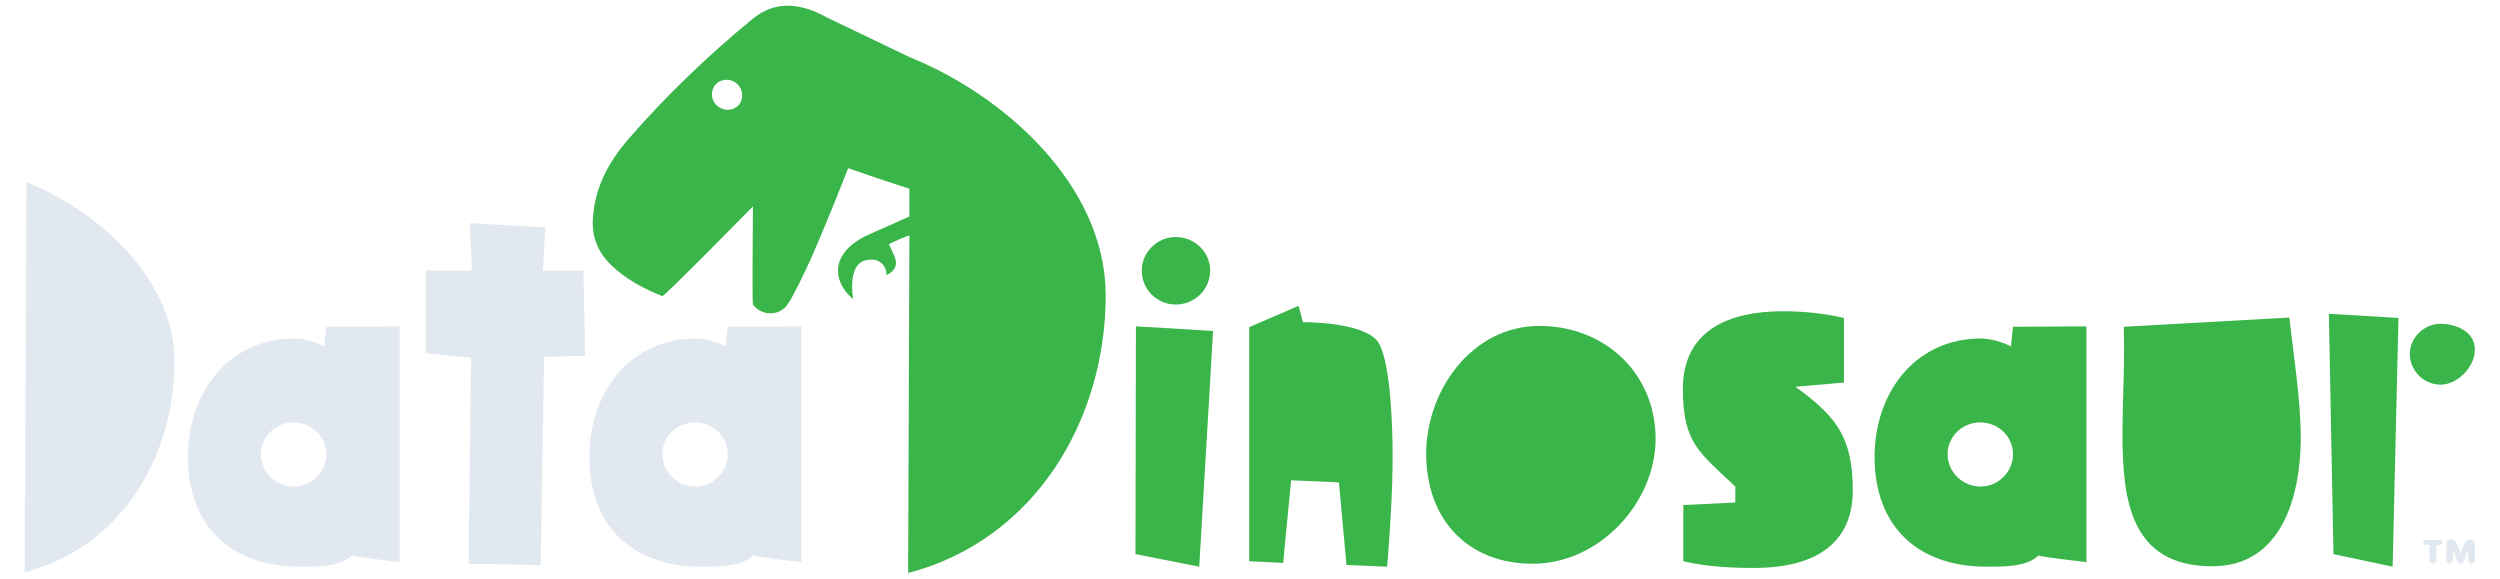
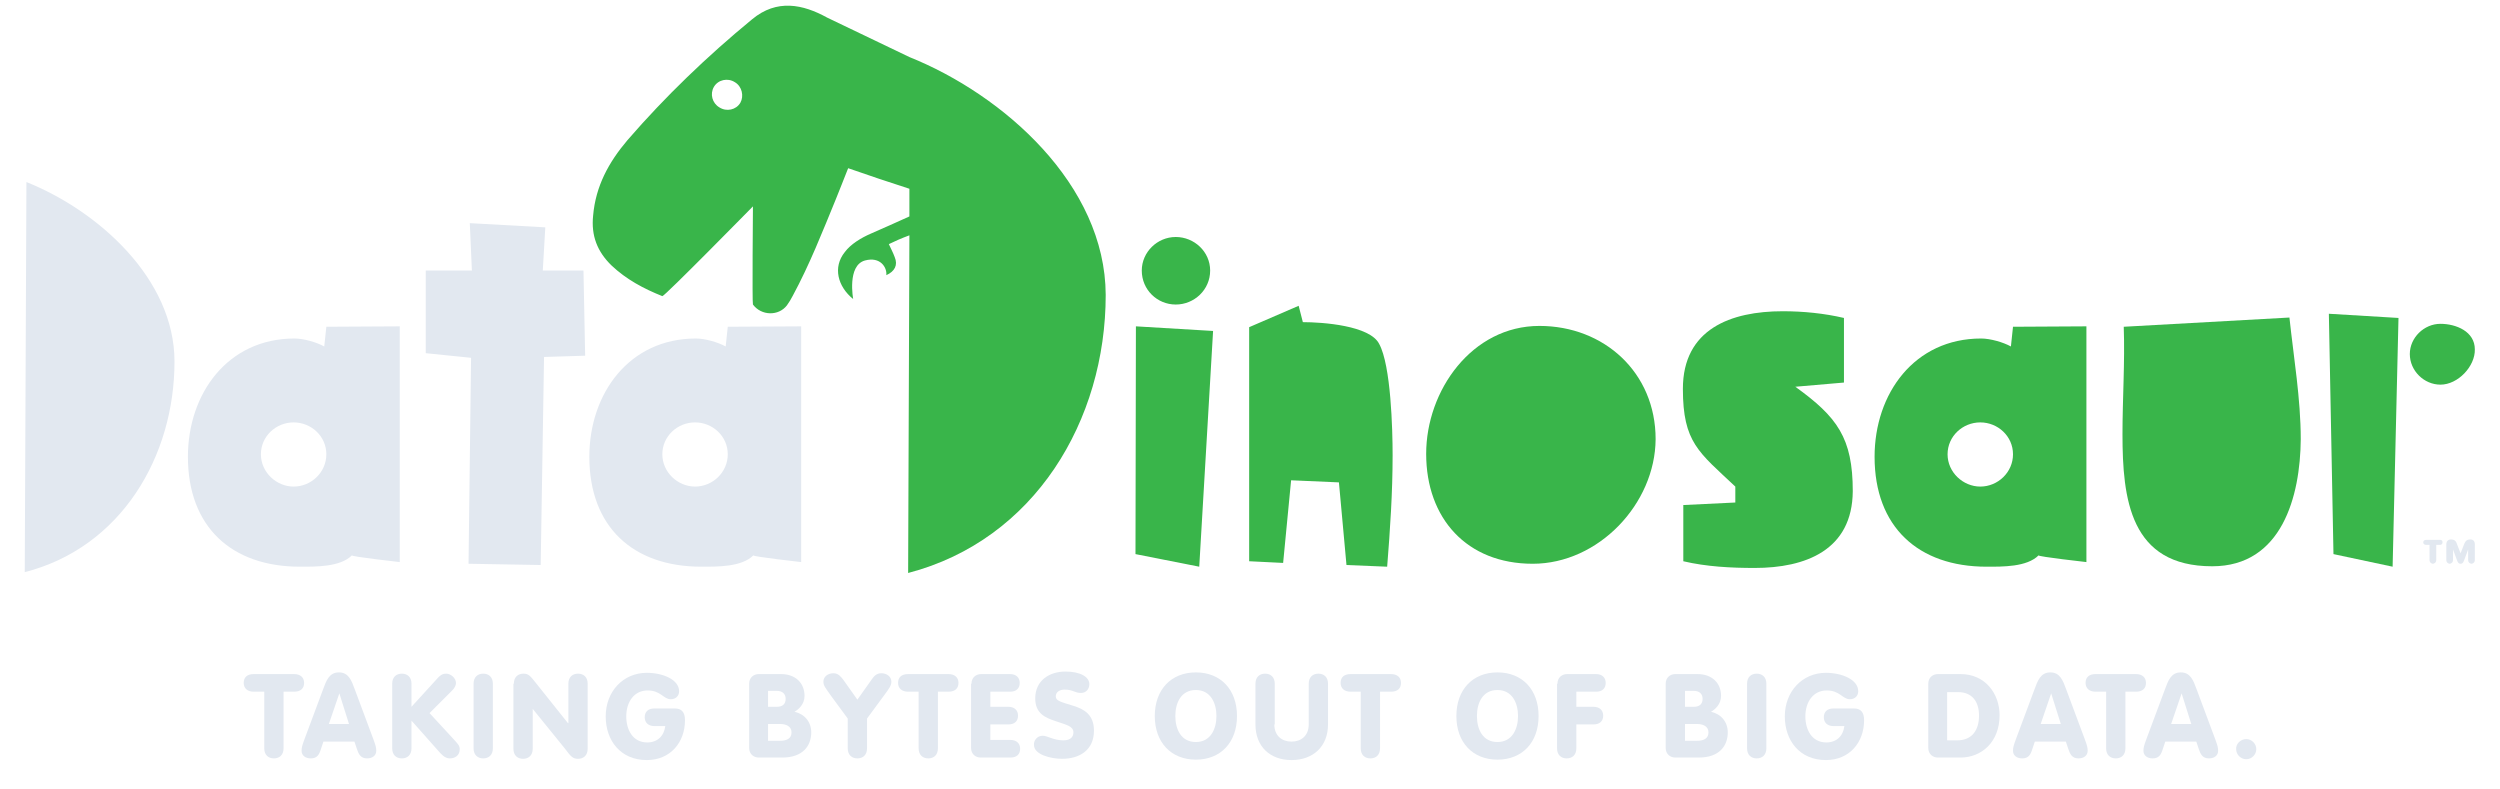
- <svg xmlns="http://www.w3.org/2000/svg" version="1.1" width="596" height="138" viewBox="98 218 596 138" xml:space="preserve">
+ <svg xmlns="http://www.w3.org/2000/svg" version="1.1" width="596" height="188" viewBox="98 218 596 188" xml:space="preserve">
  <style type="text/css">
  .st0{fill:#e2e8f0;}
  .st1{fill:#39B54A;}
</style>
  <g>
-     <path class="st0" d="M103.9,354.4l0.4-93c17,6.8,35.3,23,35.3,42.8C139.6,326.8,126.9,348.5,103.9,354.4z" />
-     <path class="st0" d="M181.9,350.4c-2.8,2.8-8.6,2.7-12.4,2.7c-16.3,0-26.7-9.5-26.7-26.2c0-15.1,9.5-28.2,25.4-28.2     c2.2,0,5.3,0.9,7.1,1.9l0.5-4.7l17.5-0.1V352C193.3,352,181.7,350.7,181.9,350.4z M168,318.7c-4.2,0-7.8,3.3-7.8,7.6     c0,4.3,3.7,7.7,7.8,7.7c4.2,0,7.8-3.4,7.8-7.7C175.8,322,172.2,318.7,168,318.7z" />
-     <path class="st0" d="M227.7,303.1l-0.8,49.6l-17.2-0.3l0.6-49.1l-10.8-1.1v-19.7h11l-0.5-11.3l18,1l-0.6,10.3h9.7l0.4,20.3     L227.7,303.1z" />
-     <path class="st0" d="M277.6,350.4c-2.8,2.8-8.6,2.7-12.4,2.7c-16.3,0-26.7-9.5-26.7-26.2c0-15.1,9.5-28.2,25.4-28.2     c2.2,0,5.3,0.9,7.1,1.9l0.5-4.7l17.5-0.1V352C289,352,277.4,350.7,277.6,350.4z M263.7,318.7c-4.2,0-7.8,3.3-7.8,7.6     c0,4.3,3.7,7.7,7.8,7.7c4.2,0,7.8-3.4,7.8-7.7C271.5,322,267.9,318.7,263.7,318.7z" />
-     <path class="st1" d="M383.9,353.1l-15.2-3l0.1-54.3l18.4,1.1L383.9,353.1z M378.3,290.6c-4.4,0-8.1-3.5-8.1-8.1c0-4.4,3.7-8,8.1-8     c4.4,0,8.2,3.5,8.2,8C386.5,287.1,382.7,290.6,378.3,290.6z" />
-     <path class="st1" d="M428.7,353.1l-9.7-0.4l-1.8-19.7l-11.4-0.5l-1.9,19.7l-8.1-0.4v-55.8l11.8-5.1l1,3.9c4.7,0,16,0.8,18.2,5.2     c2.8,5.1,3.2,20.4,3.2,26.5C430,335.4,429.4,344.3,428.7,353.1z" />
-     <path class="st1" d="M463.4,352.4c-15.7,0-25.4-10.8-25.4-26.2c0-15.1,10.9-30.5,27-30.5c15.4,0,27.7,11.1,27.7,27     C492.6,338.1,479.1,352.4,463.4,352.4z" />
-     <path class="st1" d="M516.3,353.4c-5.6,0-11.5-0.3-17-1.6v-13.4l12.4-0.6v-3.8c-8.7-8.2-12.5-10.5-12.5-23.3     c0-14.3,11.5-18.5,23.8-18.5c4.9,0,9.9,0.5,14.6,1.6v15.4l-11.6,1c10,7.2,13.7,12.2,13.7,24.9     C539.6,349.2,528.4,353.4,516.3,353.4z" />
-     <path class="st1" d="M584,350.4c-2.8,2.8-8.6,2.7-12.4,2.7c-16.3,0-26.7-9.5-26.7-26.2c0-15.1,9.5-28.2,25.4-28.2     c2.2,0,5.3,0.9,7.1,1.9l0.5-4.7l17.5-0.1V352C595.4,352,583.8,350.7,584,350.4z M570.1,318.7c-4.2,0-7.8,3.3-7.8,7.6     c0,4.3,3.7,7.7,7.8,7.7c4.2,0,7.8-3.4,7.8-7.7C577.9,322,574.3,318.7,570.1,318.7z" />
-     <path class="st1" d="M625.4,353c-19.6,0-21.4-16-21.4-31.5c0-8.5,0.6-17.1,0.3-25.6l39.5-2.2c1,9.4,2.7,19.4,2.7,29     C646.4,336.3,642,353,625.4,353z" />
-     <path class="st1" d="M668.4,353.1l-14.1-3l-1.1-57.3l16.6,1L668.4,353.1z M679.8,309.7c-3.9,0-7.3-3.3-7.3-7.3     c0-3.9,3.4-7.2,7.3-7.2c3.7,0,8.2,1.8,8.2,6.1C688.1,305.3,684,309.7,679.8,309.7z" />
-     <path class="st1" d="M314.8,231.6l-19.6-9.4c-5.8-3.2-12-4.5-17.9,0.4c-10.7,8.8-20.7,18.4-29.7,28.8c-4.5,5.3-7.6,11-8.2,18     c-0.5,4.8,1,8.6,4.4,11.9c3.5,3.3,7.6,5.5,12.1,7.3c0.5,0.1,21.6-21.4,21.6-21.4s-0.2,23.1,0,23.4c2,2.7,6.1,2.8,8.1,0.2     c0.5-0.7,1-1.5,1.4-2.3c4-7.4,7.1-15.3,10.3-23.1c0.9-2.3,1.9-4.7,2.9-7.3c4.9,1.7,9.6,3.3,14.6,4.9l0,6.6     c-3.1,1.4-6.2,2.8-9.2,4.1c-2.3,1-4.8,2.5-6.2,4.4c-2.9,3.6-1.7,8.2,2,11.2c0,0-1.5-8,2.8-9.2c3.7-1,5.3,1.7,5.1,3.5     c2-0.9,2.8-2.4,2-4.3c-0.4-1.1-0.9-2-1.4-3.1c1.2-0.6,3-1.4,4.9-2.1l-0.3,80.5c30.2-7.9,47.1-36.4,47.1-66.3     C361.5,262,337.2,240.6,314.8,231.6z M274.5,242.5c-1,1.7-3.3,2.2-5,1.1c-1.7-1-2.3-3.2-1.3-4.9c1-1.7,3.3-2.2,5-1.1     C274.9,238.6,275.4,240.9,274.5,242.5z" />
    <g>
-       <path class="st0" d="M678.8,351.5c0,0.7-0.6,0.9-0.8,0.9s-0.8-0.2-0.8-0.9v-3.6h-0.8c-0.5,0-0.7-0.3-0.7-0.6c0-0.3,0.2-0.6,0.7-0.6h3.3       c0.5,0,0.6,0.3,0.6,0.6c0,0.3-0.2,0.6-0.6,0.6h-0.9V351.5z M685.4,351.7c-0.2,0.5-0.4,0.7-0.8,0.7c-0.4,0-0.6-0.2-0.8-0.7l-1-2.7       h0v2.5c0,0.7-0.6,0.9-0.8,0.9s-0.8-0.2-0.8-0.9v-3.7c0-1,0.7-1.2,1.1-1.2c0.7,0,1.2,0.3,1.4,1l0.9,2.3l0.9-2.3       c0.3-0.7,0.7-1,1.4-1c0.5,0,1.1,0.2,1.1,1.2v3.7c0,0.7-0.6,0.9-0.8,0.9s-0.8-0.2-0.8-0.9V349h0L685.4,351.7z" />
+       <path class="st0" d="M103.9,354.4l0.4-93c17,6.8,35.3,23,35.3,42.8C139.6,326.8,126.9,348.5,103.9,354.4z" />
+       <path class="st0" d="M181.9,350.4c-2.8,2.8-8.6,2.7-12.4,2.7c-16.3,0-26.7-9.5-26.7-26.2c0-15.1,9.5-28.2,25.4-28.2       c2.2,0,5.3,0.9,7.1,1.9l0.5-4.7l17.5-0.1V352C193.3,352,181.7,350.7,181.9,350.4z M168,318.7c-4.2,0-7.8,3.3-7.8,7.6       c0,4.3,3.7,7.7,7.8,7.7c4.2,0,7.8-3.4,7.8-7.7C175.8,322,172.2,318.7,168,318.7z" />
+       <path class="st0" d="M227.7,303.1l-0.8,49.6l-17.2-0.3l0.6-49.1l-10.8-1.1v-19.7h11l-0.5-11.3l18,1l-0.6,10.3h9.7l0.4,20.3       L227.7,303.1z" />
+       <path class="st0" d="M277.6,350.4c-2.8,2.8-8.6,2.7-12.4,2.7c-16.3,0-26.7-9.5-26.7-26.2c0-15.1,9.5-28.2,25.4-28.2       c2.2,0,5.3,0.9,7.1,1.9l0.5-4.7l17.5-0.1V352C289,352,277.4,350.7,277.6,350.4z M263.7,318.7c-4.2,0-7.8,3.3-7.8,7.6       c0,4.3,3.7,7.7,7.8,7.7c4.2,0,7.8-3.4,7.8-7.7C271.5,322,267.9,318.7,263.7,318.7z" />
+       <path class="st1" d="M383.9,353.1l-15.2-3l0.1-54.3l18.4,1.1L383.9,353.1z M378.3,290.6c-4.4,0-8.1-3.5-8.1-8.1c0-4.4,3.7-8,8.1-8       c4.4,0,8.2,3.5,8.2,8C386.5,287.1,382.7,290.6,378.3,290.6z" />
+       <path class="st1" d="M428.7,353.1l-9.7-0.4l-1.8-19.7l-11.4-0.5l-1.9,19.7l-8.1-0.4v-55.8l11.8-5.1l1,3.9c4.7,0,16,0.8,18.2,5.2       c2.8,5.1,3.2,20.4,3.2,26.5C430,335.4,429.4,344.3,428.7,353.1z" />
+       <path class="st1" d="M463.4,352.4c-15.7,0-25.4-10.8-25.4-26.2c0-15.1,10.9-30.5,27-30.5c15.4,0,27.7,11.1,27.7,27       C492.6,338.1,479.1,352.4,463.4,352.4z" />
+       <path class="st1" d="M516.3,353.4c-5.6,0-11.5-0.3-17-1.6v-13.4l12.4-0.6v-3.8c-8.7-8.2-12.5-10.5-12.5-23.3       c0-14.3,11.5-18.5,23.8-18.5c4.9,0,9.9,0.5,14.6,1.6v15.4l-11.6,1c10,7.2,13.7,12.2,13.7,24.9       C539.6,349.2,528.4,353.4,516.3,353.4z" />
+       <path class="st1" d="M584,350.4c-2.8,2.8-8.6,2.7-12.4,2.7c-16.3,0-26.7-9.5-26.7-26.2c0-15.1,9.5-28.2,25.4-28.2       c2.2,0,5.3,0.9,7.1,1.9l0.5-4.7l17.5-0.1V352C595.4,352,583.8,350.7,584,350.4z M570.1,318.7c-4.2,0-7.8,3.3-7.8,7.6       c0,4.3,3.7,7.7,7.8,7.7c4.2,0,7.8-3.4,7.8-7.7C577.9,322,574.3,318.7,570.1,318.7z" />
+       <path class="st1" d="M625.4,353c-19.6,0-21.4-16-21.4-31.5c0-8.5,0.6-17.1,0.3-25.6l39.5-2.2c1,9.4,2.7,19.4,2.7,29       C646.4,336.3,642,353,625.4,353z" />
+       <path class="st1" d="M668.4,353.1l-14.1-3l-1.1-57.3l16.6,1L668.4,353.1z M679.8,309.7c-3.9,0-7.3-3.3-7.3-7.3       c0-3.9,3.4-7.2,7.3-7.2c3.7,0,8.2,1.8,8.2,6.1C688.1,305.3,684,309.7,679.8,309.7z" />
+       <path class="st1" d="M314.8,231.6l-19.6-9.4c-5.8-3.2-12-4.5-17.9,0.4c-10.7,8.8-20.7,18.4-29.7,28.8c-4.5,5.3-7.6,11-8.2,18       c-0.5,4.8,1,8.6,4.4,11.9c3.5,3.3,7.6,5.5,12.1,7.3c0.5,0.1,21.6-21.4,21.6-21.4s-0.2,23.1,0,23.4c2,2.7,6.1,2.8,8.1,0.2       c0.5-0.7,1-1.5,1.4-2.3c4-7.4,7.1-15.3,10.3-23.1c0.9-2.3,1.9-4.7,2.9-7.3c4.9,1.7,9.6,3.3,14.6,4.9l0,6.6       c-3.1,1.4-6.2,2.8-9.2,4.1c-2.3,1-4.8,2.5-6.2,4.4c-2.9,3.6-1.7,8.2,2,11.2c0,0-1.5-8,2.8-9.2c3.7-1,5.3,1.7,5.1,3.5       c2-0.9,2.8-2.4,2-4.3c-0.4-1.1-0.9-2-1.4-3.1c1.2-0.6,3-1.4,4.9-2.1l-0.3,80.5c30.2-7.9,47.1-36.4,47.1-66.3       C361.5,262,337.2,240.6,314.8,231.6z M274.5,242.5c-1,1.7-3.3,2.2-5,1.1c-1.7-1-2.3-3.2-1.3-4.9c1-1.7,3.3-2.2,5-1.1       C274.9,238.6,275.4,240.9,274.5,242.5z" />
+       <g>
+         <path class="st0" d="M678.8,351.5c0,0.7-0.6,0.9-0.8,0.9s-0.8-0.2-0.8-0.9v-3.6h-0.8c-0.5,0-0.7-0.3-0.7-0.6c0-0.3,0.2-0.6,0.7-0.6h3.3         c0.5,0,0.6,0.3,0.6,0.6c0,0.3-0.2,0.6-0.6,0.6h-0.9V351.5z M685.4,351.7c-0.2,0.5-0.4,0.7-0.8,0.7c-0.4,0-0.6-0.2-0.8-0.7l-1-2.7         h0v2.5c0,0.7-0.6,0.9-0.8,0.9s-0.8-0.2-0.8-0.9v-3.7c0-1,0.7-1.2,1.1-1.2c0.7,0,1.2,0.3,1.4,1l0.9,2.3l0.9-2.3         c0.3-0.7,0.7-1,1.4-1c0.5,0,1.1,0.2,1.1,1.2v3.7c0,0.7-0.6,0.9-0.8,0.9s-0.8-0.2-0.8-0.9V349h0L685.4,351.7z" />
+       </g>
+     </g>
+     <g fill="#e2e8f0">
+       <path d="M161,382.9h-2.5c-1.5,0-2.4-0.8-2.4-2.1c0-1.3,0.8-2.1,2.4-2.1h9.6c1.5,0,2.4,0.8,2.4,2.1c0,1.3-0.8,2.1-2.4,2.1h-2.5       v13.5c0,1.6-1,2.4-2.3,2.4s-2.3-0.8-2.3-2.4V382.9z" />
+       <path d="M175,382.4c0.8-2.2,1.5-4.1,3.8-4.1c2.3,0,3,1.9,3.8,4.1l4.4,11.8c0.6,1.6,0.7,2.1,0.7,2.8c0,1.1-0.9,1.8-2.2,1.8       c-1.5,0-2-1-2.4-2.2l-0.6-1.8h-7.4l-0.6,1.8c-0.4,1.3-0.9,2.2-2.4,2.2c-1.3,0-2.2-0.7-2.2-1.8c0-0.7,0.1-1.2,0.7-2.8L175,382.4z        M178.9,383.3L178.9,383.3l-2.5,7.3h4.8L178.9,383.3z" />
+       <path d="M191.5,381c0-1.6,1-2.4,2.3-2.4s2.3,0.8,2.3,2.4v5.5l6.2-6.8c0.9-1,1.5-1.1,2.1-1.1c1,0,2.3,1,2.3,2.2       c0,0.7-0.4,1.3-0.9,1.8l-5.4,5.4l5.9,6.4c0.7,0.8,1.3,1.3,1.3,2.2c0,1.5-1.1,2.2-2.4,2.2c-1.2,0-2.1-1.1-2.8-1.9l-6.3-7.1v6.6       c0,1.6-1,2.4-2.3,2.4s-2.3-0.8-2.3-2.4V381z" />
+       <path d="M215.5,396.4c0,1.6-1,2.4-2.3,2.4s-2.3-0.8-2.3-2.4V381c0-1.6,1-2.4,2.3-2.4s2.3,0.8,2.3,2.4V396.4z" />
+       <path d="M220.5,381c0-1.6,1-2.4,2.3-2.4c1.2,0,1.6,0.5,3.1,2.4l7.5,9.4h0.1V381c0-1.6,1-2.4,2.3-2.4s2.3,0.8,2.3,2.4v15.5       c0,1.6-1,2.4-2.3,2.4c-1.2,0-1.7-0.5-3.1-2.4L225,387H225v9.5c0,1.6-1,2.4-2.3,2.4s-2.3-0.8-2.3-2.4V381z" />
+       <path d="M258.9,386.9c1.6,0,2.4,0.9,2.4,2.8c0,5.3-3.5,9.5-9.1,9.5c-6.3,0-9.8-4.7-9.8-10.4c0-6,4.2-10.4,9.8-10.4       c3.8,0,7.7,1.6,7.7,4.4c0,1.1-0.8,1.9-2,1.9c-1.7,0-2.4-2.1-5.5-2.1c-3.2,0-5.1,2.7-5.1,6.2c0,3.1,1.5,6.2,5,6.2       c2.4,0,4-1.5,4.3-3.9H254c-1.4,0-2.3-0.8-2.3-2.1c0-1.3,0.8-2.1,2.3-2.1H258.9z" />
+       <path d="M276.6,381c0-1.5,1.1-2.3,2.3-2.3h5.3c3.4,0,5.6,2.1,5.6,5.2c0,2-1.4,3.2-2.4,3.8c2.4,0.5,4,2.4,4,4.9c0,3.2-2,6-6.9,6       h-5.6c-1.2,0-2.3-0.8-2.3-2.3V381z M281.1,386.5h2.1c1.3,0,2.1-0.6,2.1-1.9c0-1.2-0.8-1.9-2.1-1.9h-2.1V386.5z M281.1,394.6h2.9       c1.5,0,2.7-0.5,2.7-2s-1.4-2-2.7-2h-2.9V394.6z" />
+       <path d="M300.1,389.3l-3.9-5.3c-1.4-2-1.9-2.5-1.9-3.5c0-1.2,1.1-2,2.4-2c1.2,0,1.8,0.9,2.3,1.5l3.4,4.8l3.4-4.8       c0.5-0.7,1.1-1.5,2.3-1.5c1.3,0,2.4,0.8,2.4,2c0,0.9-0.4,1.5-1.9,3.5l-3.9,5.3v7.1c0,1.6-1,2.4-2.3,2.4c-1.3,0-2.3-0.8-2.3-2.4       V389.3z" />
+       <path d="M317,382.9h-2.5c-1.5,0-2.4-0.8-2.4-2.1c0-1.3,0.8-2.1,2.4-2.1h9.6c1.5,0,2.4,0.8,2.4,2.1c0,1.3-0.8,2.1-2.4,2.1h-2.5       v13.5c0,1.6-1,2.4-2.3,2.4s-2.3-0.8-2.3-2.4V382.9z" />
+       <path d="M329.6,381c0-1.5,1.1-2.3,2.3-2.3h6.9c1.4,0,2.3,0.8,2.3,2.1c0,1.3-0.8,2.1-2.3,2.1h-4.7v3.6h4.3c1.4,0,2.3,0.8,2.3,2.1       c0,1.3-0.8,2.1-2.3,2.1h-4.3v3.7h4.8c1.4,0,2.3,0.8,2.3,2.1c0,1.3-0.8,2.1-2.3,2.1h-7.1c-1.2,0-2.3-0.8-2.3-2.3V381z" />
+       <path d="M346.6,393.4c1.1,0,2.6,1.1,4.9,1.1c1.8,0,2.4-0.9,2.4-1.9c0-1.5-1.7-1.8-4.3-2.7c-2.4-0.8-4.8-1.8-4.8-5.4       c0-4.3,3.4-6.4,7.2-6.4c3.6,0,5.7,1.3,5.7,3c0,1.2-0.8,2.1-2,2.1c-1.5,0-1.9-0.8-3.9-0.8c-1.2,0-2.1,0.6-2.1,1.6       c0,1.1,1.1,1.3,4.3,2.3c2.5,0.8,4.8,2.1,4.8,5.9c0,4.6-3.4,6.7-7.6,6.7c-2.7,0-6.7-1-6.7-3.3C344.4,394.6,345.2,393.4,346.6,393.4z" />
+       <path d="M392.9,388.7c0,6.3-3.9,10.4-9.8,10.4s-9.8-4.1-9.8-10.4s3.9-10.4,9.8-10.4S392.9,382.4,392.9,388.7z M378.2,388.7       c0,3.2,1.4,6.2,4.9,6.2s4.9-3.1,4.9-6.2s-1.4-6.2-4.9-6.2S378.2,385.5,378.2,388.7z" />
+       <path d="M401.8,390.7c0,2.7,1.8,4.1,4.1,4.1s4.1-1.4,4.1-4.1V381c0-1.6,1-2.4,2.3-2.4s2.3,0.8,2.3,2.4v9.7c0,5.3-3.6,8.5-8.7,8.5       s-8.6-3.2-8.6-8.5V381c0-1.6,1-2.4,2.3-2.4c1.3,0,2.3,0.8,2.3,2.4V390.7z" />
+       <path d="M422.5,382.9H420c-1.5,0-2.4-0.8-2.4-2.1c0-1.3,0.8-2.1,2.4-2.1h9.6c1.5,0,2.4,0.8,2.4,2.1c0,1.3-0.8,2.1-2.4,2.1H427       v13.5c0,1.6-1,2.4-2.3,2.4c-1.3,0-2.3-0.8-2.3-2.4V382.9z" />
+       <path d="M464.8,388.7c0,6.3-3.9,10.4-9.8,10.4s-9.8-4.1-9.8-10.4s3.9-10.4,9.8-10.4S464.8,382.4,464.8,388.7z M450.1,388.7       c0,3.2,1.4,6.2,4.9,6.2s4.9-3.1,4.9-6.2s-1.4-6.2-4.9-6.2S450.1,385.5,450.1,388.7z" />
+       <path d="M469.3,381c0-1.5,1.1-2.3,2.3-2.3h6.9c1.4,0,2.3,0.8,2.3,2.1c0,1.3-0.8,2.1-2.3,2.1h-4.7v3.6h4.1c1.4,0,2.3,0.8,2.3,2.1       s-0.8,2.1-2.3,2.1h-4.1v5.7c0,1.6-1,2.4-2.3,2.4c-1.3,0-2.3-0.8-2.3-2.4V381z" />
+       <path d="M495.1,381c0-1.5,1.1-2.3,2.3-2.3h5.3c3.4,0,5.6,2.1,5.6,5.2c0,2-1.4,3.2-2.4,3.8c2.4,0.5,4,2.4,4,4.9c0,3.2-2,6-6.9,6       h-5.6c-1.2,0-2.3-0.8-2.3-2.3V381z M499.7,386.5h2.1c1.3,0,2.1-0.6,2.1-1.9c0-1.2-0.8-1.9-2.1-1.9h-2.1V386.5z M499.7,394.6h2.9       c1.5,0,2.7-0.5,2.7-2s-1.4-2-2.7-2h-2.9V394.6z" />
+       <path d="M519.1,396.4c0,1.6-1,2.4-2.3,2.4c-1.3,0-2.3-0.8-2.3-2.4V381c0-1.6,1-2.4,2.3-2.4c1.3,0,2.3,0.8,2.3,2.4V396.4z" />
+       <path d="M540,386.9c1.6,0,2.4,0.9,2.4,2.8c0,5.3-3.5,9.5-9.1,9.5c-6.3,0-9.8-4.7-9.8-10.4c0-6,4.2-10.4,9.8-10.4       c3.8,0,7.7,1.6,7.7,4.4c0,1.1-0.8,1.9-2,1.9c-1.7,0-2.4-2.1-5.5-2.1c-3.2,0-5.1,2.7-5.1,6.2c0,3.1,1.5,6.2,5,6.2       c2.4,0,4-1.5,4.3-3.9h-2.6c-1.4,0-2.3-0.8-2.3-2.1c0-1.3,0.8-2.1,2.3-2.1H540z" />
+       <path d="M557.7,381c0-1.5,1.1-2.3,2.3-2.3h5.4c5.9,0,9.3,4.7,9.3,9.8c0,6.5-4.4,10.1-9.3,10.1h-5.4c-1.2,0-2.3-0.8-2.3-2.3V381z        M562.2,394.5h2.4c3.5,0,5.2-2.4,5.2-5.9c0-3.4-1.7-5.6-5-5.6h-2.6V394.5z" />
+       <path d="M583,382.4c0.8-2.2,1.5-4.1,3.8-4.1c2.3,0,3,1.9,3.8,4.1l4.4,11.8c0.6,1.6,0.7,2.1,0.7,2.8c0,1.1-0.9,1.8-2.2,1.8       c-1.5,0-2-1-2.4-2.2l-0.6-1.8h-7.4l-0.6,1.8c-0.4,1.3-0.9,2.2-2.4,2.2c-1.3,0-2.2-0.7-2.2-1.8c0-0.7,0.1-1.2,0.7-2.8L583,382.4z        M587,383.3L587,383.3l-2.5,7.3h4.8L587,383.3z" />
+       <path d="M600.1,382.9h-2.5c-1.5,0-2.4-0.8-2.4-2.1c0-1.3,0.8-2.1,2.4-2.1h9.6c1.5,0,2.4,0.8,2.4,2.1c0,1.3-0.8,2.1-2.4,2.1h-2.5       v13.5c0,1.6-1,2.4-2.3,2.4c-1.3,0-2.3-0.8-2.3-2.4V382.9z" />
+       <path d="M614.1,382.4c0.8-2.2,1.5-4.1,3.8-4.1c2.3,0,3,1.9,3.8,4.1l4.4,11.8c0.6,1.6,0.7,2.1,0.7,2.8c0,1.1-0.9,1.8-2.2,1.8       c-1.5,0-2-1-2.4-2.2l-0.6-1.8h-7.4l-0.6,1.8c-0.4,1.3-0.9,2.2-2.4,2.2c-1.3,0-2.2-0.7-2.2-1.8c0-0.7,0.1-1.2,0.7-2.8L614.1,382.4z        M618.1,383.3L618.1,383.3l-2.5,7.3h4.8L618.1,383.3z" />
+       <path d="M633.5,394.2c1.3,0,2.4,1.1,2.4,2.4c0,1.3-1.1,2.4-2.4,2.4c-1.3,0-2.4-1.1-2.4-2.4C631,395.4,632.1,394.2,633.5,394.2z" />
    </g>
  </g>
</svg>
